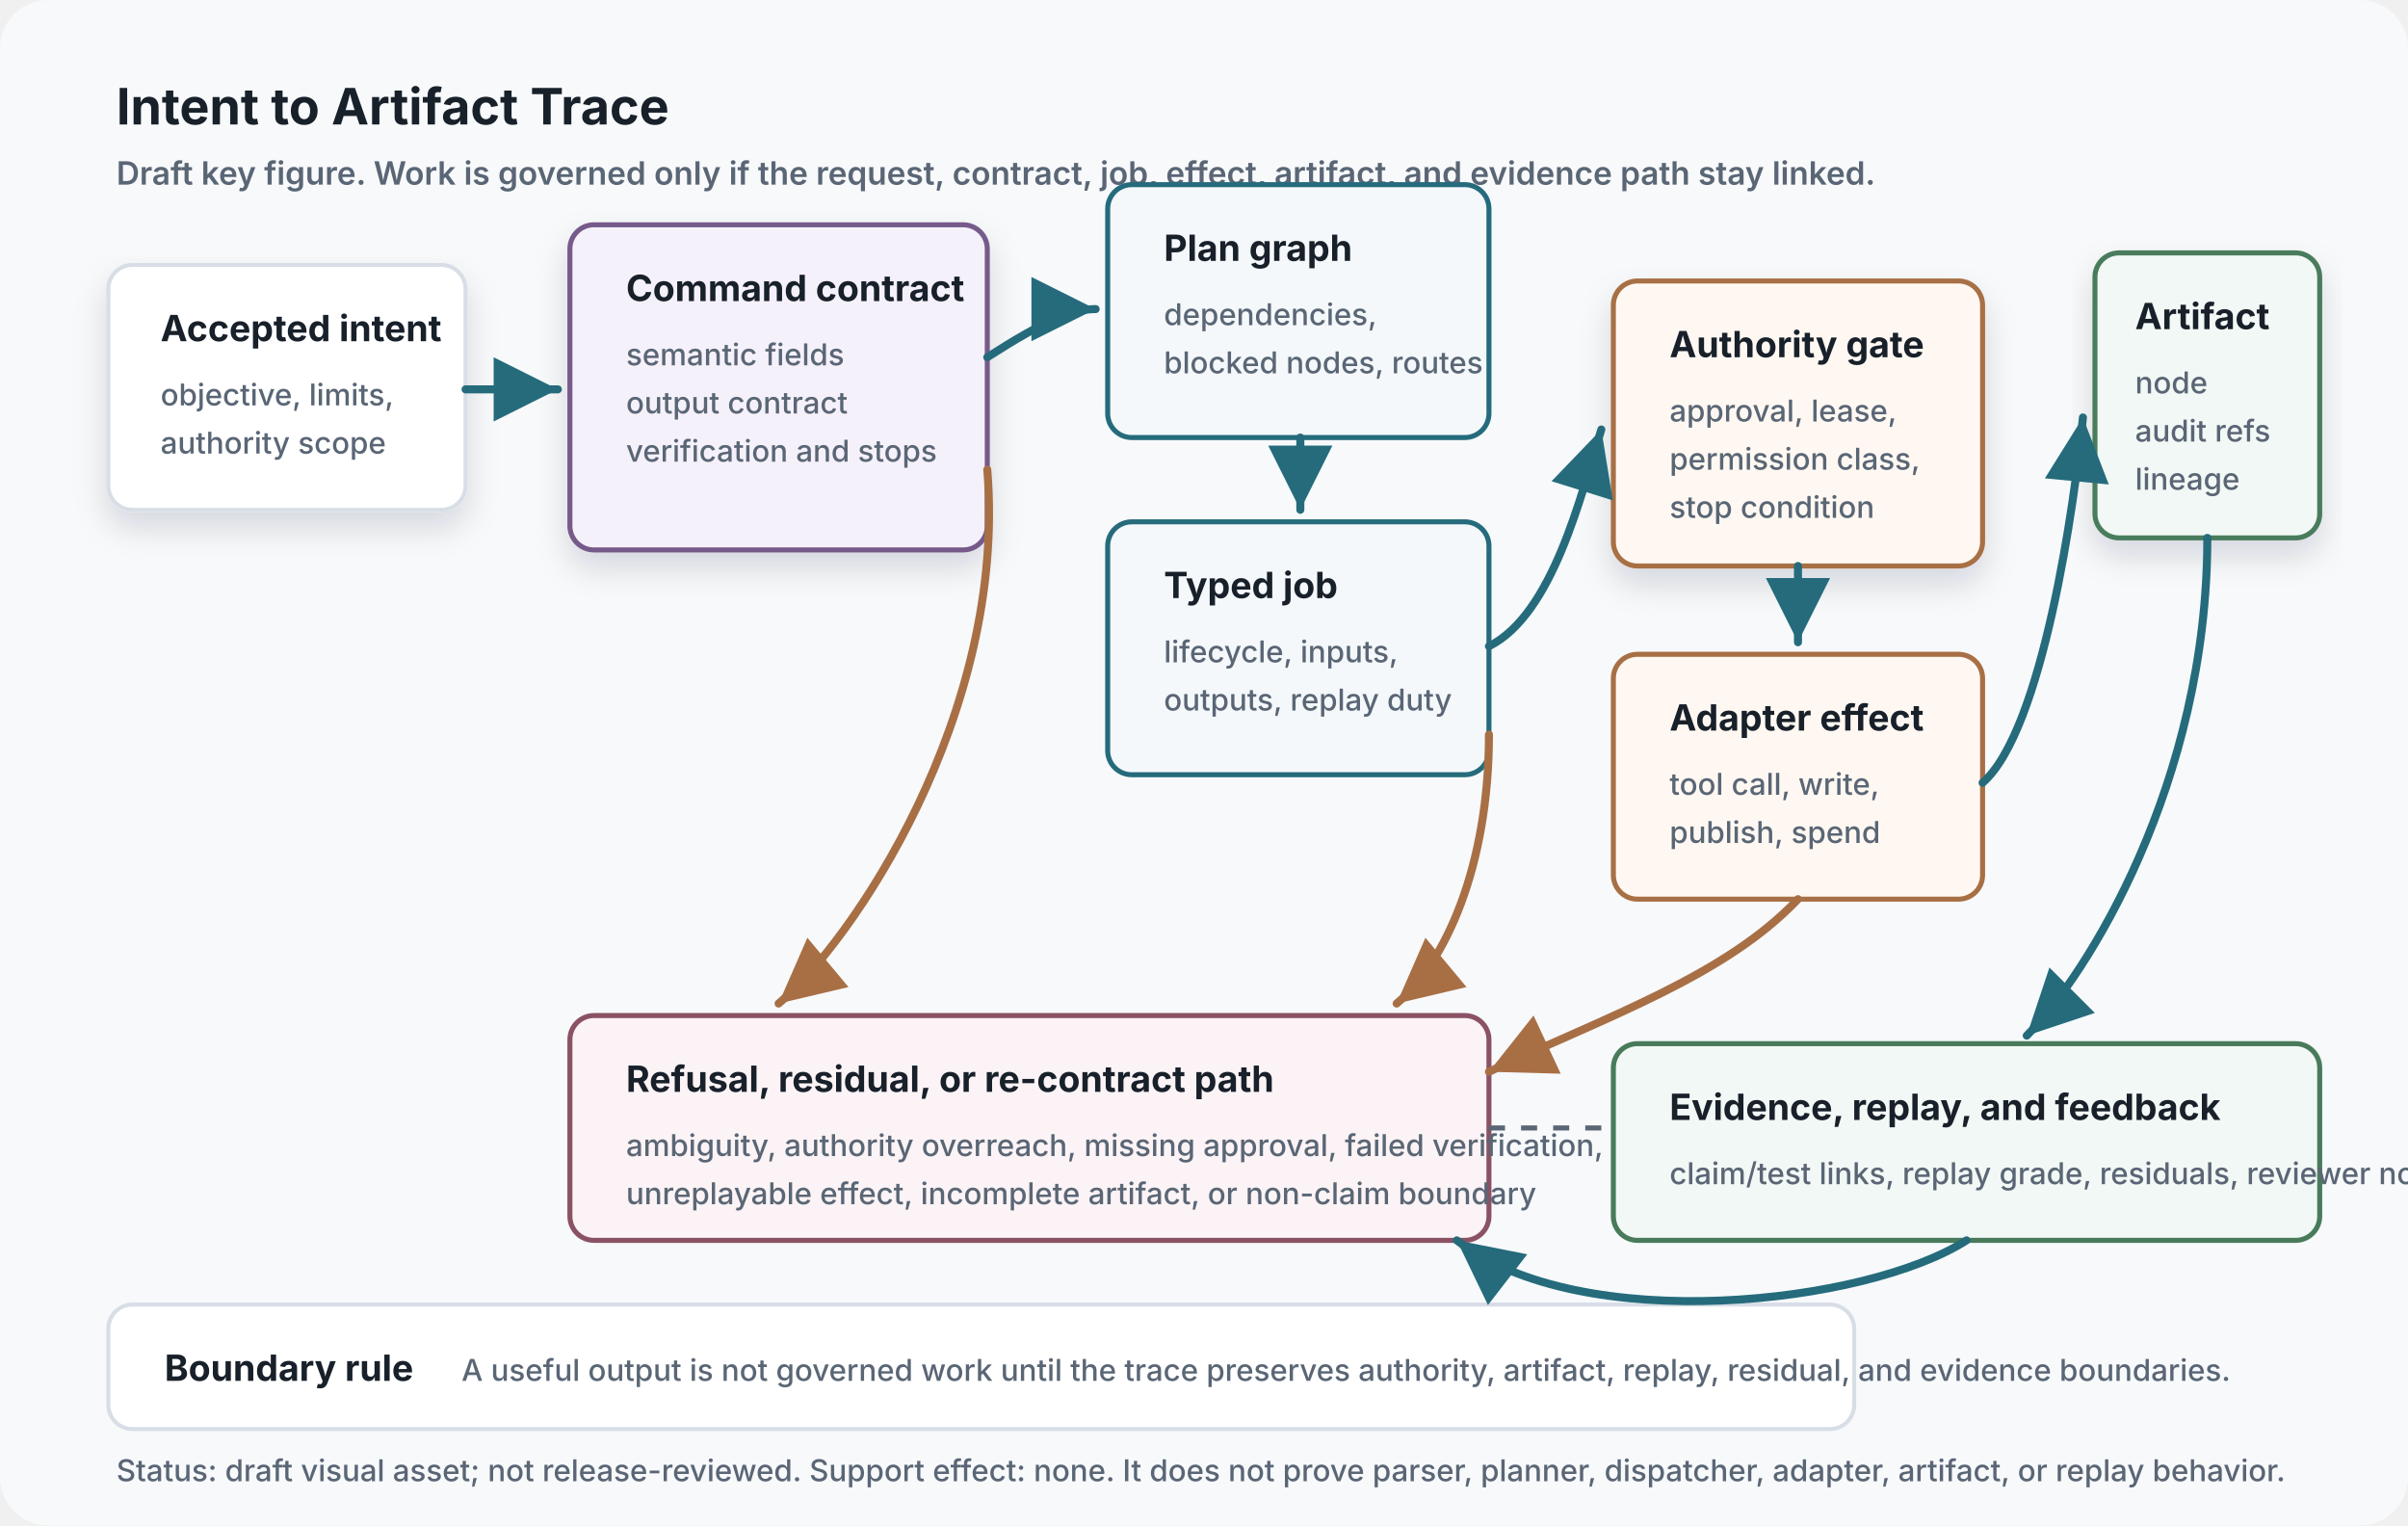
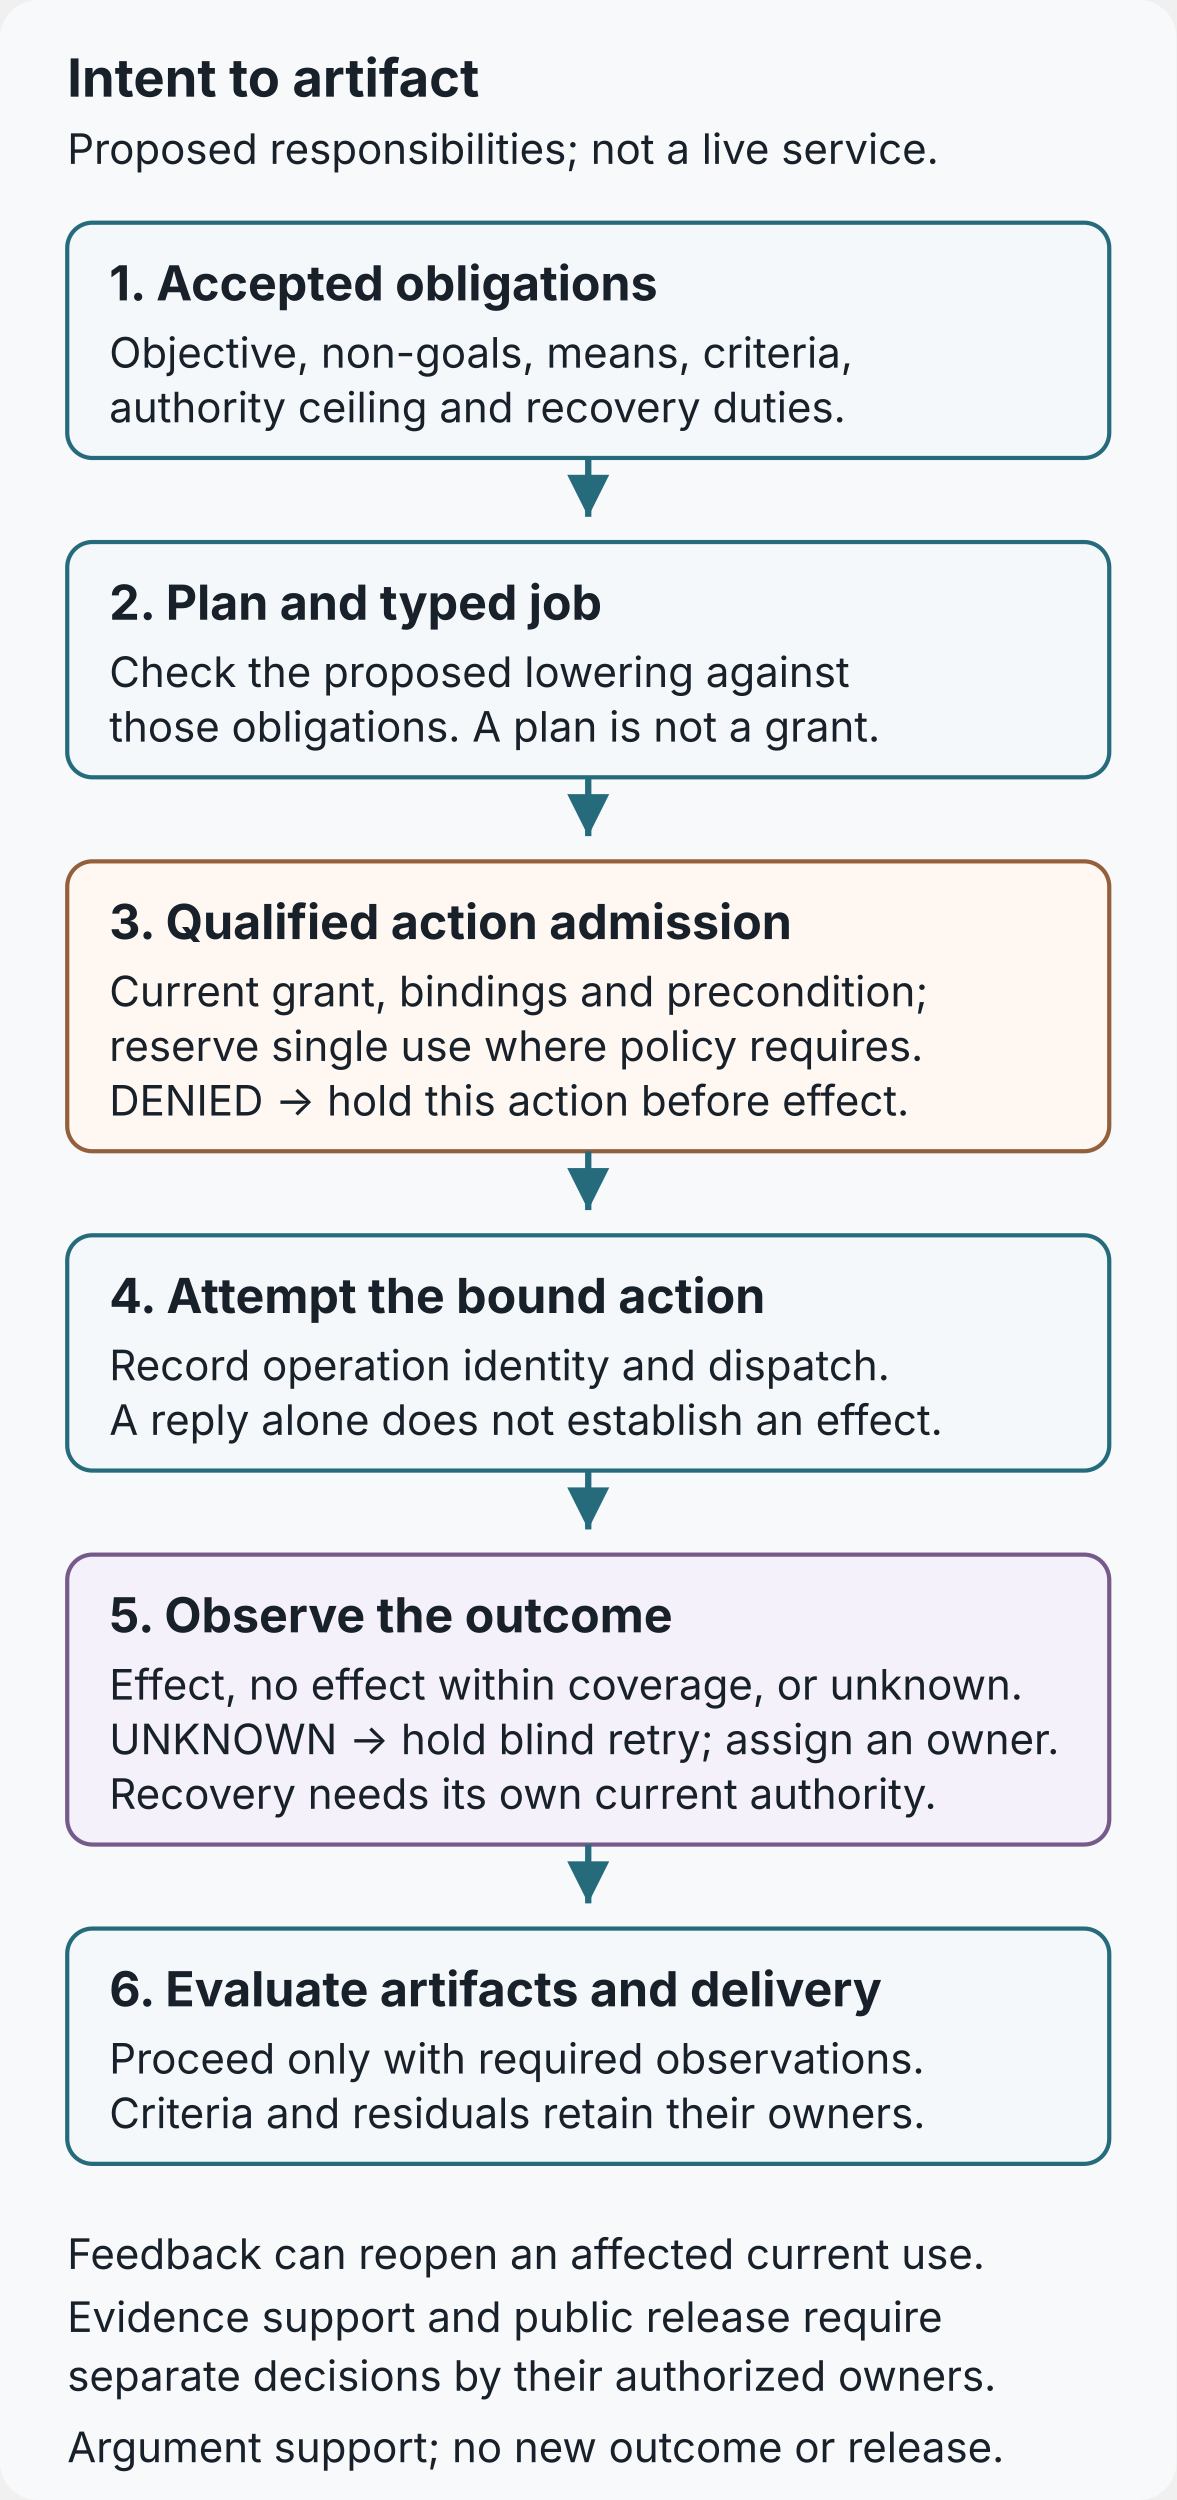
- <svg xmlns="http://www.w3.org/2000/svg" viewBox="0 0 1200 760" role="img" aria-labelledby="title desc">
+ <svg xmlns="http://www.w3.org/2000/svg" viewBox="0 0 560 1190" role="img" aria-labelledby="title desc">
  <defs>
-     <marker id="arrow-teal" markerWidth="12" markerHeight="12" refX="10" refY="6" orient="auto" markerUnits="strokeWidth">
-       <path d="M2,2 L10,6 L2,10 Z" fill="#256b7c" />
+     <marker id="arrow" viewBox="0 0 12 12" refX="10" refY="6" markerWidth="10" markerHeight="10" orient="auto-start-reverse">
+       <path d="M2 2 L10 6 L2 10 Z" fill="#256b7c" />
    </marker>
-     <marker id="arrow-copper" markerWidth="12" markerHeight="12" refX="10" refY="6" orient="auto" markerUnits="strokeWidth">
-       <path d="M2,2 L10,6 L2,10 Z" fill="#a86f45" />
-     </marker>
-     <filter id="soft-shadow" x="-10%" y="-10%" width="120%" height="130%">
-       <feDropShadow dx="0" dy="8" stdDeviation="8" flood-color="#18202a" flood-opacity="0.14" />
-     </filter>
    <style>
-       .bg { fill: #f7f9fb; }
-       .panel { fill: #ffffff; stroke: #d8dee6; stroke-width: 2; }
-       .contract { fill: #f5f1fa; stroke: #765a8a; stroke-width: 2.5; }
-       .work { fill: #f4f8fa; stroke: #256b7c; stroke-width: 2.5; }
-       .gate { fill: #fff8f2; stroke: #a86f45; stroke-width: 2.5; }
-       .artifact { fill: #f2f8f5; stroke: #497b5b; stroke-width: 2.5; }
-       .residual { fill: #fbf3f5; stroke: #8a5264; stroke-width: 2.5; }
-       .ink { fill: #18202a; font-family: ui-sans-serif, -apple-system, BlinkMacSystemFont, "Segoe UI", sans-serif; }
-       .muted { fill: #5a6675; font-family: ui-sans-serif, -apple-system, BlinkMacSystemFont, "Segoe UI", sans-serif; }
-       .label { font-size: 25px; font-weight: 750; }
-       .small { font-size: 18px; font-weight: 650; }
-       .tiny { font-size: 15px; font-weight: 550; }
-       .caption { font-size: 16px; font-weight: 600; }
-       .line { fill: none; stroke: #256b7c; stroke-width: 4; stroke-linecap: round; stroke-linejoin: round; marker-end: url(#arrow-teal); }
-       .copper { fill: none; stroke: #a86f45; stroke-width: 4; stroke-linecap: round; stroke-linejoin: round; marker-end: url(#arrow-copper); }
-       .dash { fill: none; stroke: #5a6675; stroke-width: 2.5; stroke-dasharray: 8 8; }
+       text { font-family: ui-sans-serif, -apple-system, BlinkMacSystemFont, "Segoe UI", sans-serif; fill: #18202a; }
+       .title { font-size: 25px; font-weight: 750; }
+       .label { font-size: 23px; font-weight: 700; }
+       .detail { font-size: 20px; }
+       .stage { fill: #f4f8fa; stroke: #256b7c; stroke-width: 2; }
+       .gate { fill: #fff8f2; stroke: #93603b; stroke-width: 2; }
+       .observation { fill: #f5f1fa; stroke: #765a8a; stroke-width: 2; }
+       .arrow { fill: none; stroke: #256b7c; stroke-width: 3; marker-end: url(#arrow); }
    </style>
  </defs>
-   <rect class="bg" width="1200" height="760" rx="24" />
-   <text class="ink label" x="58" y="62">Intent to Artifact Trace</text>
-   <text class="muted caption" x="58" y="92">Draft key figure. Work is governed only if the request, contract, job, effect, artifact, and evidence path stay linked.</text>
-   <rect class="panel" x="54" y="132" width="178" height="122" rx="12" filter="url(#soft-shadow)" />
-   <text class="ink small" x="80" y="170">Accepted intent</text>
-   <text class="muted tiny" x="80" y="202">objective, limits,</text>
-   <text class="muted tiny" x="80" y="226">authority scope</text>
-   <rect class="contract" x="284" y="112" width="208" height="162" rx="12" filter="url(#soft-shadow)" />
-   <text class="ink small" x="312" y="150">Command contract</text>
-   <text class="muted tiny" x="312" y="182">semantic fields</text>
-   <text class="muted tiny" x="312" y="206">output contract</text>
-   <text class="muted tiny" x="312" y="230">verification and stops</text>
-   <rect class="work" x="552" y="92" width="190" height="126" rx="12" />
-   <text class="ink small" x="580" y="130">Plan graph</text>
-   <text class="muted tiny" x="580" y="162">dependencies,</text>
-   <text class="muted tiny" x="580" y="186">blocked nodes, routes</text>
-   <rect class="work" x="552" y="260" width="190" height="126" rx="12" />
-   <text class="ink small" x="580" y="298">Typed job</text>
-   <text class="muted tiny" x="580" y="330">lifecycle, inputs,</text>
-   <text class="muted tiny" x="580" y="354">outputs, replay duty</text>
-   <rect class="gate" x="804" y="140" width="184" height="142" rx="12" filter="url(#soft-shadow)" />
-   <text class="ink small" x="832" y="178">Authority gate</text>
-   <text class="muted tiny" x="832" y="210">approval, lease,</text>
-   <text class="muted tiny" x="832" y="234">permission class,</text>
-   <text class="muted tiny" x="832" y="258">stop condition</text>
-   <rect class="gate" x="804" y="326" width="184" height="122" rx="12" />
-   <text class="ink small" x="832" y="364">Adapter effect</text>
-   <text class="muted tiny" x="832" y="396">tool call, write,</text>
-   <text class="muted tiny" x="832" y="420">publish, spend</text>
-   <rect class="artifact" x="1044" y="126" width="112" height="142" rx="12" filter="url(#soft-shadow)" />
-   <text class="ink small" x="1064" y="164">Artifact</text>
-   <text class="muted tiny" x="1064" y="196">node</text>
-   <text class="muted tiny" x="1064" y="220">audit refs</text>
-   <text class="muted tiny" x="1064" y="244">lineage</text>
-   <rect class="artifact" x="804" y="520" width="352" height="98" rx="12" />
-   <text class="ink small" x="832" y="558">Evidence, replay, and feedback</text>
-   <text class="muted tiny" x="832" y="590">claim/test links, replay grade, residuals, reviewer notes, changelog refs</text>
-   <rect class="residual" x="284" y="506" width="458" height="112" rx="12" />
-   <text class="ink small" x="312" y="544">Refusal, residual, or re-contract path</text>
-   <text class="muted tiny" x="312" y="576">ambiguity, authority overreach, missing approval, failed verification,</text>
-   <text class="muted tiny" x="312" y="600">unreplayable effect, incomplete artifact, or non-claim boundary</text>
-   <rect class="panel" x="54" y="650" width="870" height="62" rx="12" />
-   <text class="ink small" x="82" y="688">Boundary rule</text>
-   <text class="muted tiny" x="230" y="688">A useful output is not governed work until the trace preserves authority, artifact, replay, residual, and evidence boundaries.</text>
-   <path class="line" d="M232 194 C252 194,266 194,278 194" />
-   <path class="line" d="M492 178 C520 160,534 154,546 154" />
-   <path class="line" d="M648 218 L648 254" />
-   <path class="line" d="M742 322 C774 306,788 246,798 214" />
-   <path class="line" d="M896 282 L896 320" />
-   <path class="line" d="M988 390 C1018 364,1034 250,1038 208" />
-   <path class="line" d="M1100 268 C1100 390,1040 486,1010 516" />
-   <path class="line" d="M980 618 C930 650,788 666,726 618" />
-   <path class="copper" d="M492 234 C502 356,424 470,388 500" />
-   <path class="copper" d="M742 366 C742 432,720 480,696 500" />
-   <path class="copper" d="M896 448 C860 486,802 506,742 534" />
-   <path class="dash" d="M742 562 C760 562,776 562,798 562" />
-   <text class="muted tiny" x="58" y="738">Status: draft visual asset; not release-reviewed. Support effect: none. It does not prove parser, planner, dispatcher, adapter, artifact, or replay behavior.</text>
+   <rect width="560" height="1190" rx="18" fill="#f7f9fb" />
+   <text class="title" x="32" y="46">Intent to artifact</text>
+   <text class="detail" x="32" y="78">Proposed responsibilities; not a live service.</text>
+   <rect class="stage" x="32" y="106" width="496" height="112" rx="12" />
+   <text class="label" x="52" y="143">1. Accepted obligations</text>
+   <text class="detail" x="52" y="175">Objective, non-goals, means, criteria,</text>
+   <text class="detail" x="52" y="201">authority ceiling and recovery duties.</text>
+   <path class="arrow" d="M280 218 V246" />
+   <rect class="stage" x="32" y="258" width="496" height="112" rx="12" />
+   <text class="label" x="52" y="295">2. Plan and typed job</text>
+   <text class="detail" x="52" y="327">Check the proposed lowering against</text>
+   <text class="detail" x="52" y="353">those obligations. A plan is not a grant.</text>
+   <path class="arrow" d="M280 370 V398" />
+   <rect class="gate" x="32" y="410" width="496" height="138" rx="12" />
+   <text class="label" x="52" y="447">3. Qualified action admission</text>
+   <text class="detail" x="52" y="479">Current grant, bindings and precondition;</text>
+   <text class="detail" x="52" y="505">reserve single use where policy requires.</text>
+   <text class="detail" x="52" y="531">DENIED → hold this action before effect.</text>
+   <path class="arrow" d="M280 548 V576" />
+   <rect class="stage" x="32" y="588" width="496" height="112" rx="12" />
+   <text class="label" x="52" y="625">4. Attempt the bound action</text>
+   <text class="detail" x="52" y="657">Record operation identity and dispatch.</text>
+   <text class="detail" x="52" y="683">A reply alone does not establish an effect.</text>
+   <path class="arrow" d="M280 700 V728" />
+   <rect class="observation" x="32" y="740" width="496" height="138" rx="12" />
+   <text class="label" x="52" y="777">5. Observe the outcome</text>
+   <text class="detail" x="52" y="809">Effect, no effect within coverage, or unknown.</text>
+   <text class="detail" x="52" y="835">UNKNOWN → hold blind retry; assign an owner.</text>
+   <text class="detail" x="52" y="861">Recovery needs its own current authority.</text>
+   <path class="arrow" d="M280 878 V906" />
+   <rect class="stage" x="32" y="918" width="496" height="112" rx="12" />
+   <text class="label" x="52" y="955">6. Evaluate artifacts and delivery</text>
+   <text class="detail" x="52" y="987">Proceed only with required observations.</text>
+   <text class="detail" x="52" y="1013">Criteria and residuals retain their owners.</text>
+   <text class="detail" x="32" y="1080">Feedback can reopen an affected current use.</text>
+   <text class="detail" x="32" y="1110">Evidence support and public release require</text>
+   <text class="detail" x="32" y="1138">separate decisions by their authorized owners.</text>
+   <text class="detail" x="32" y="1172">Argument support; no new outcome or release.</text>
</svg>
